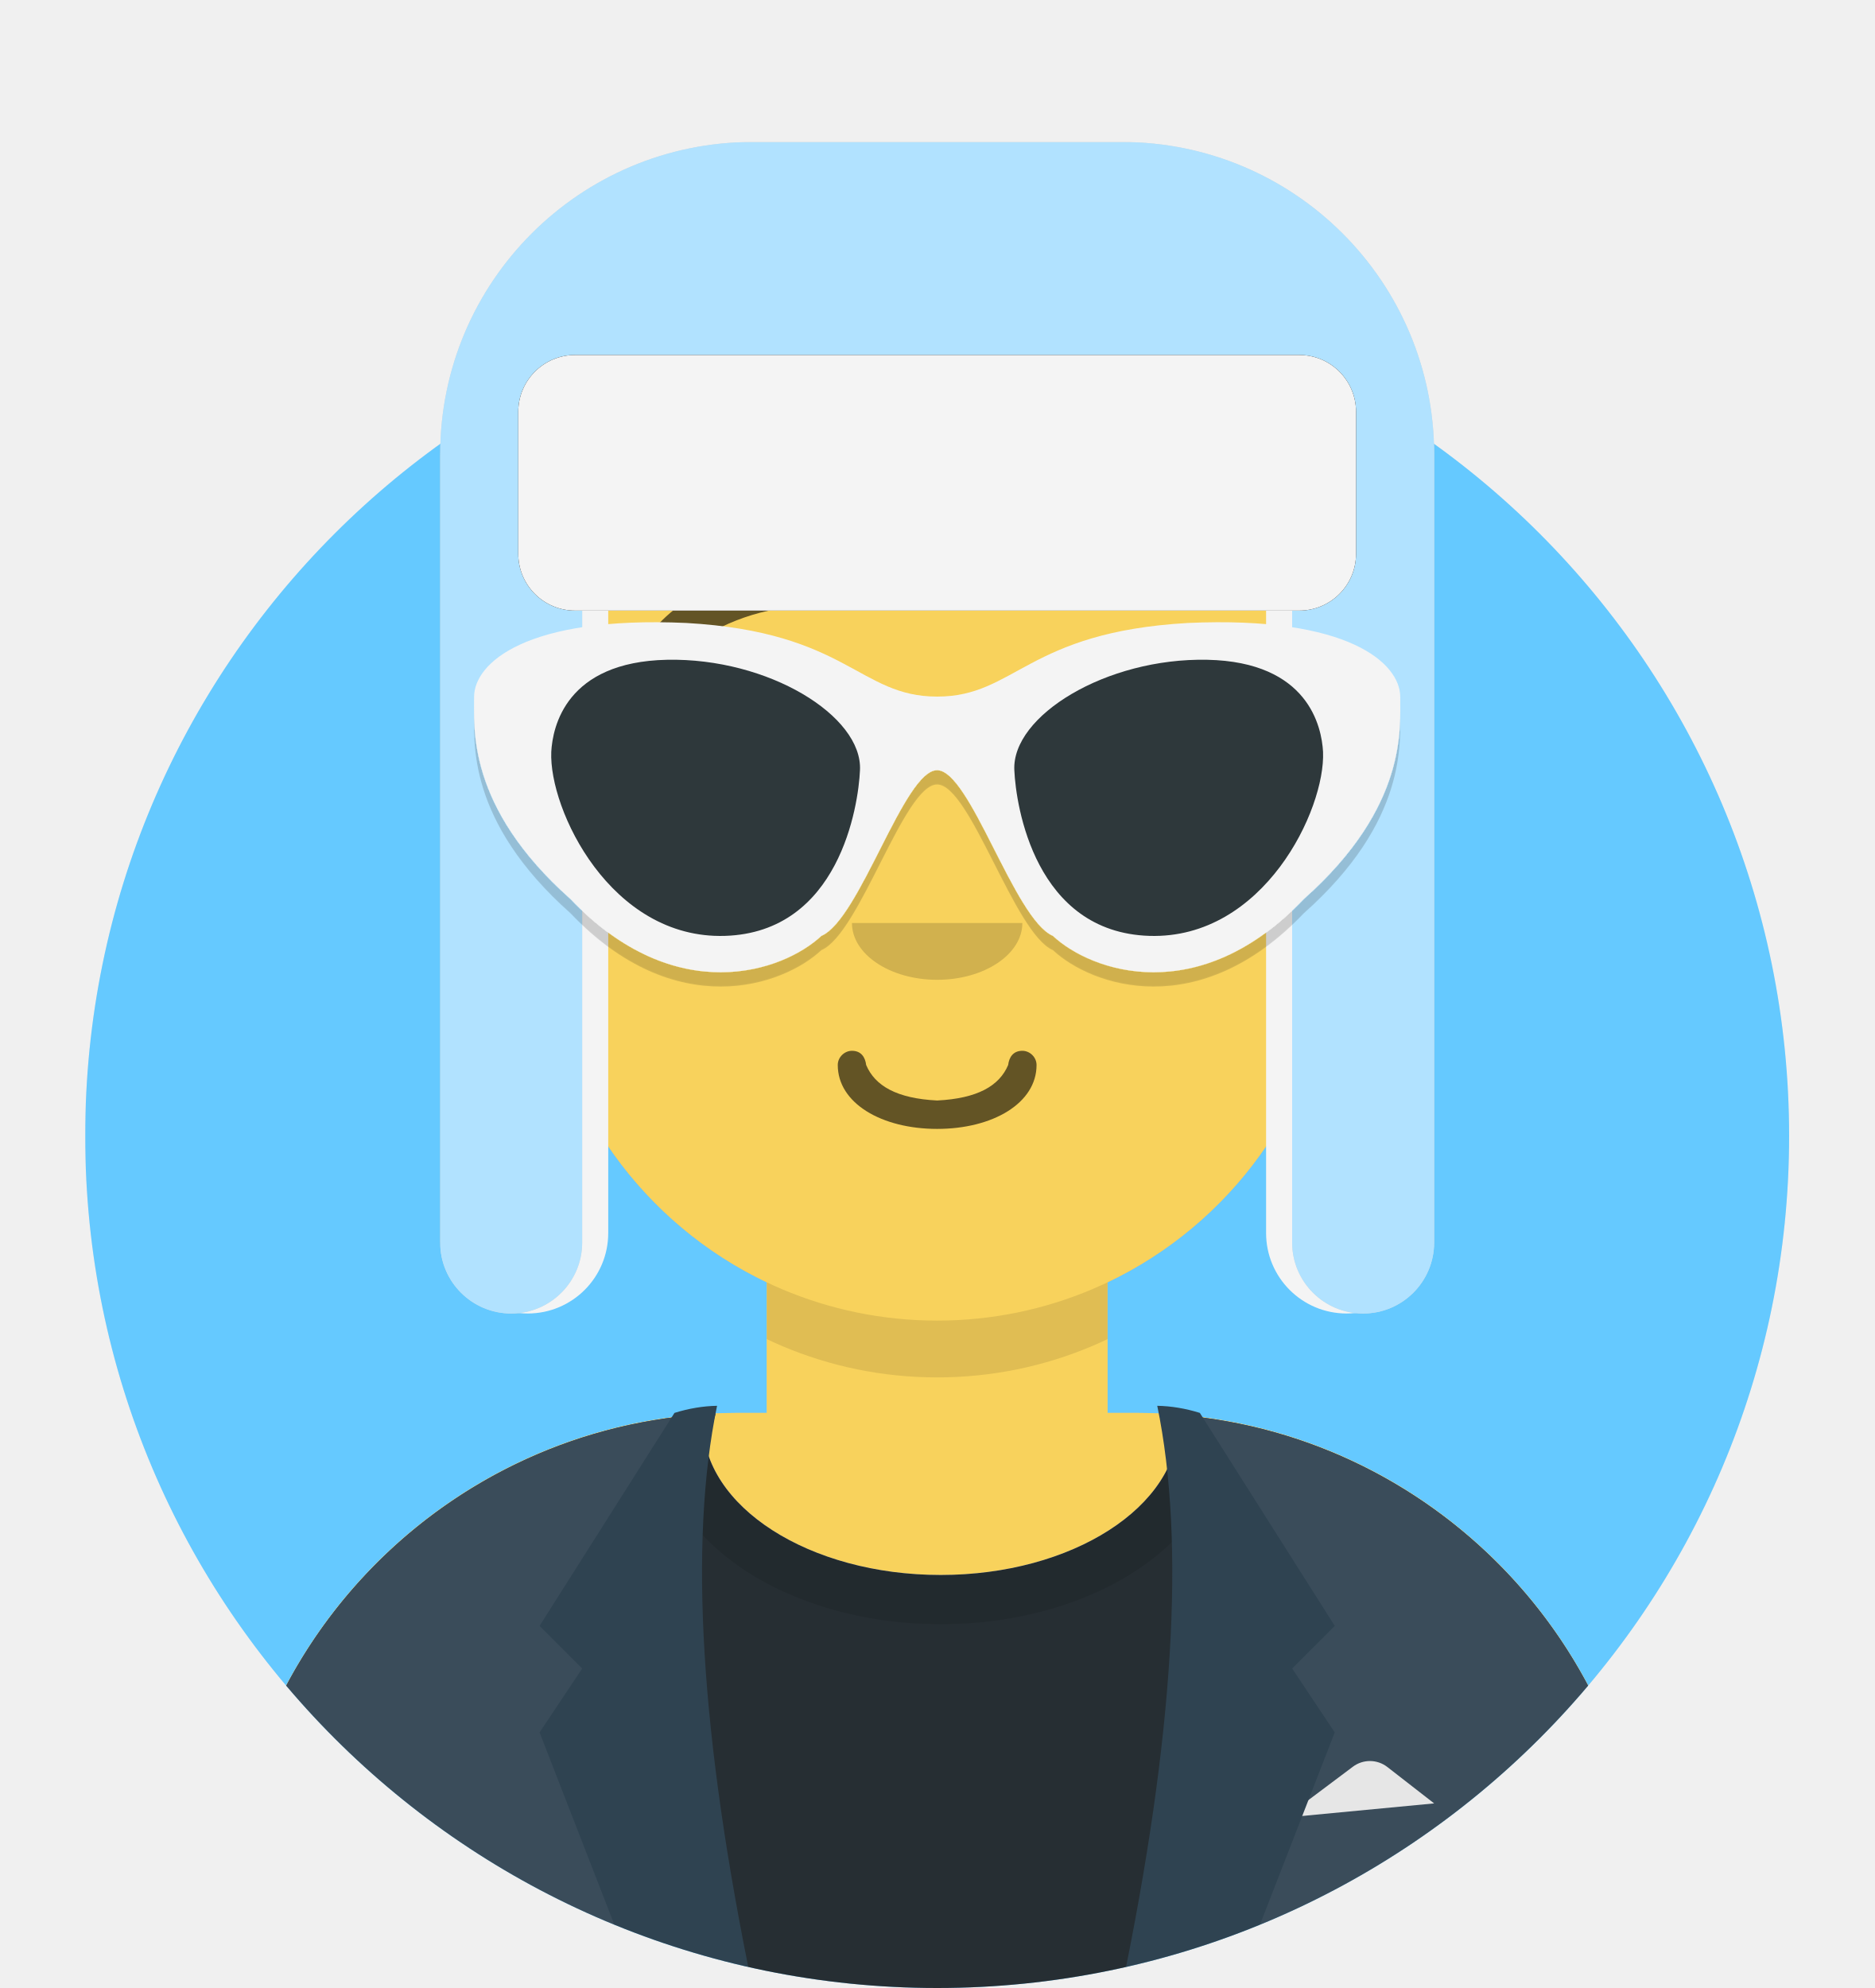
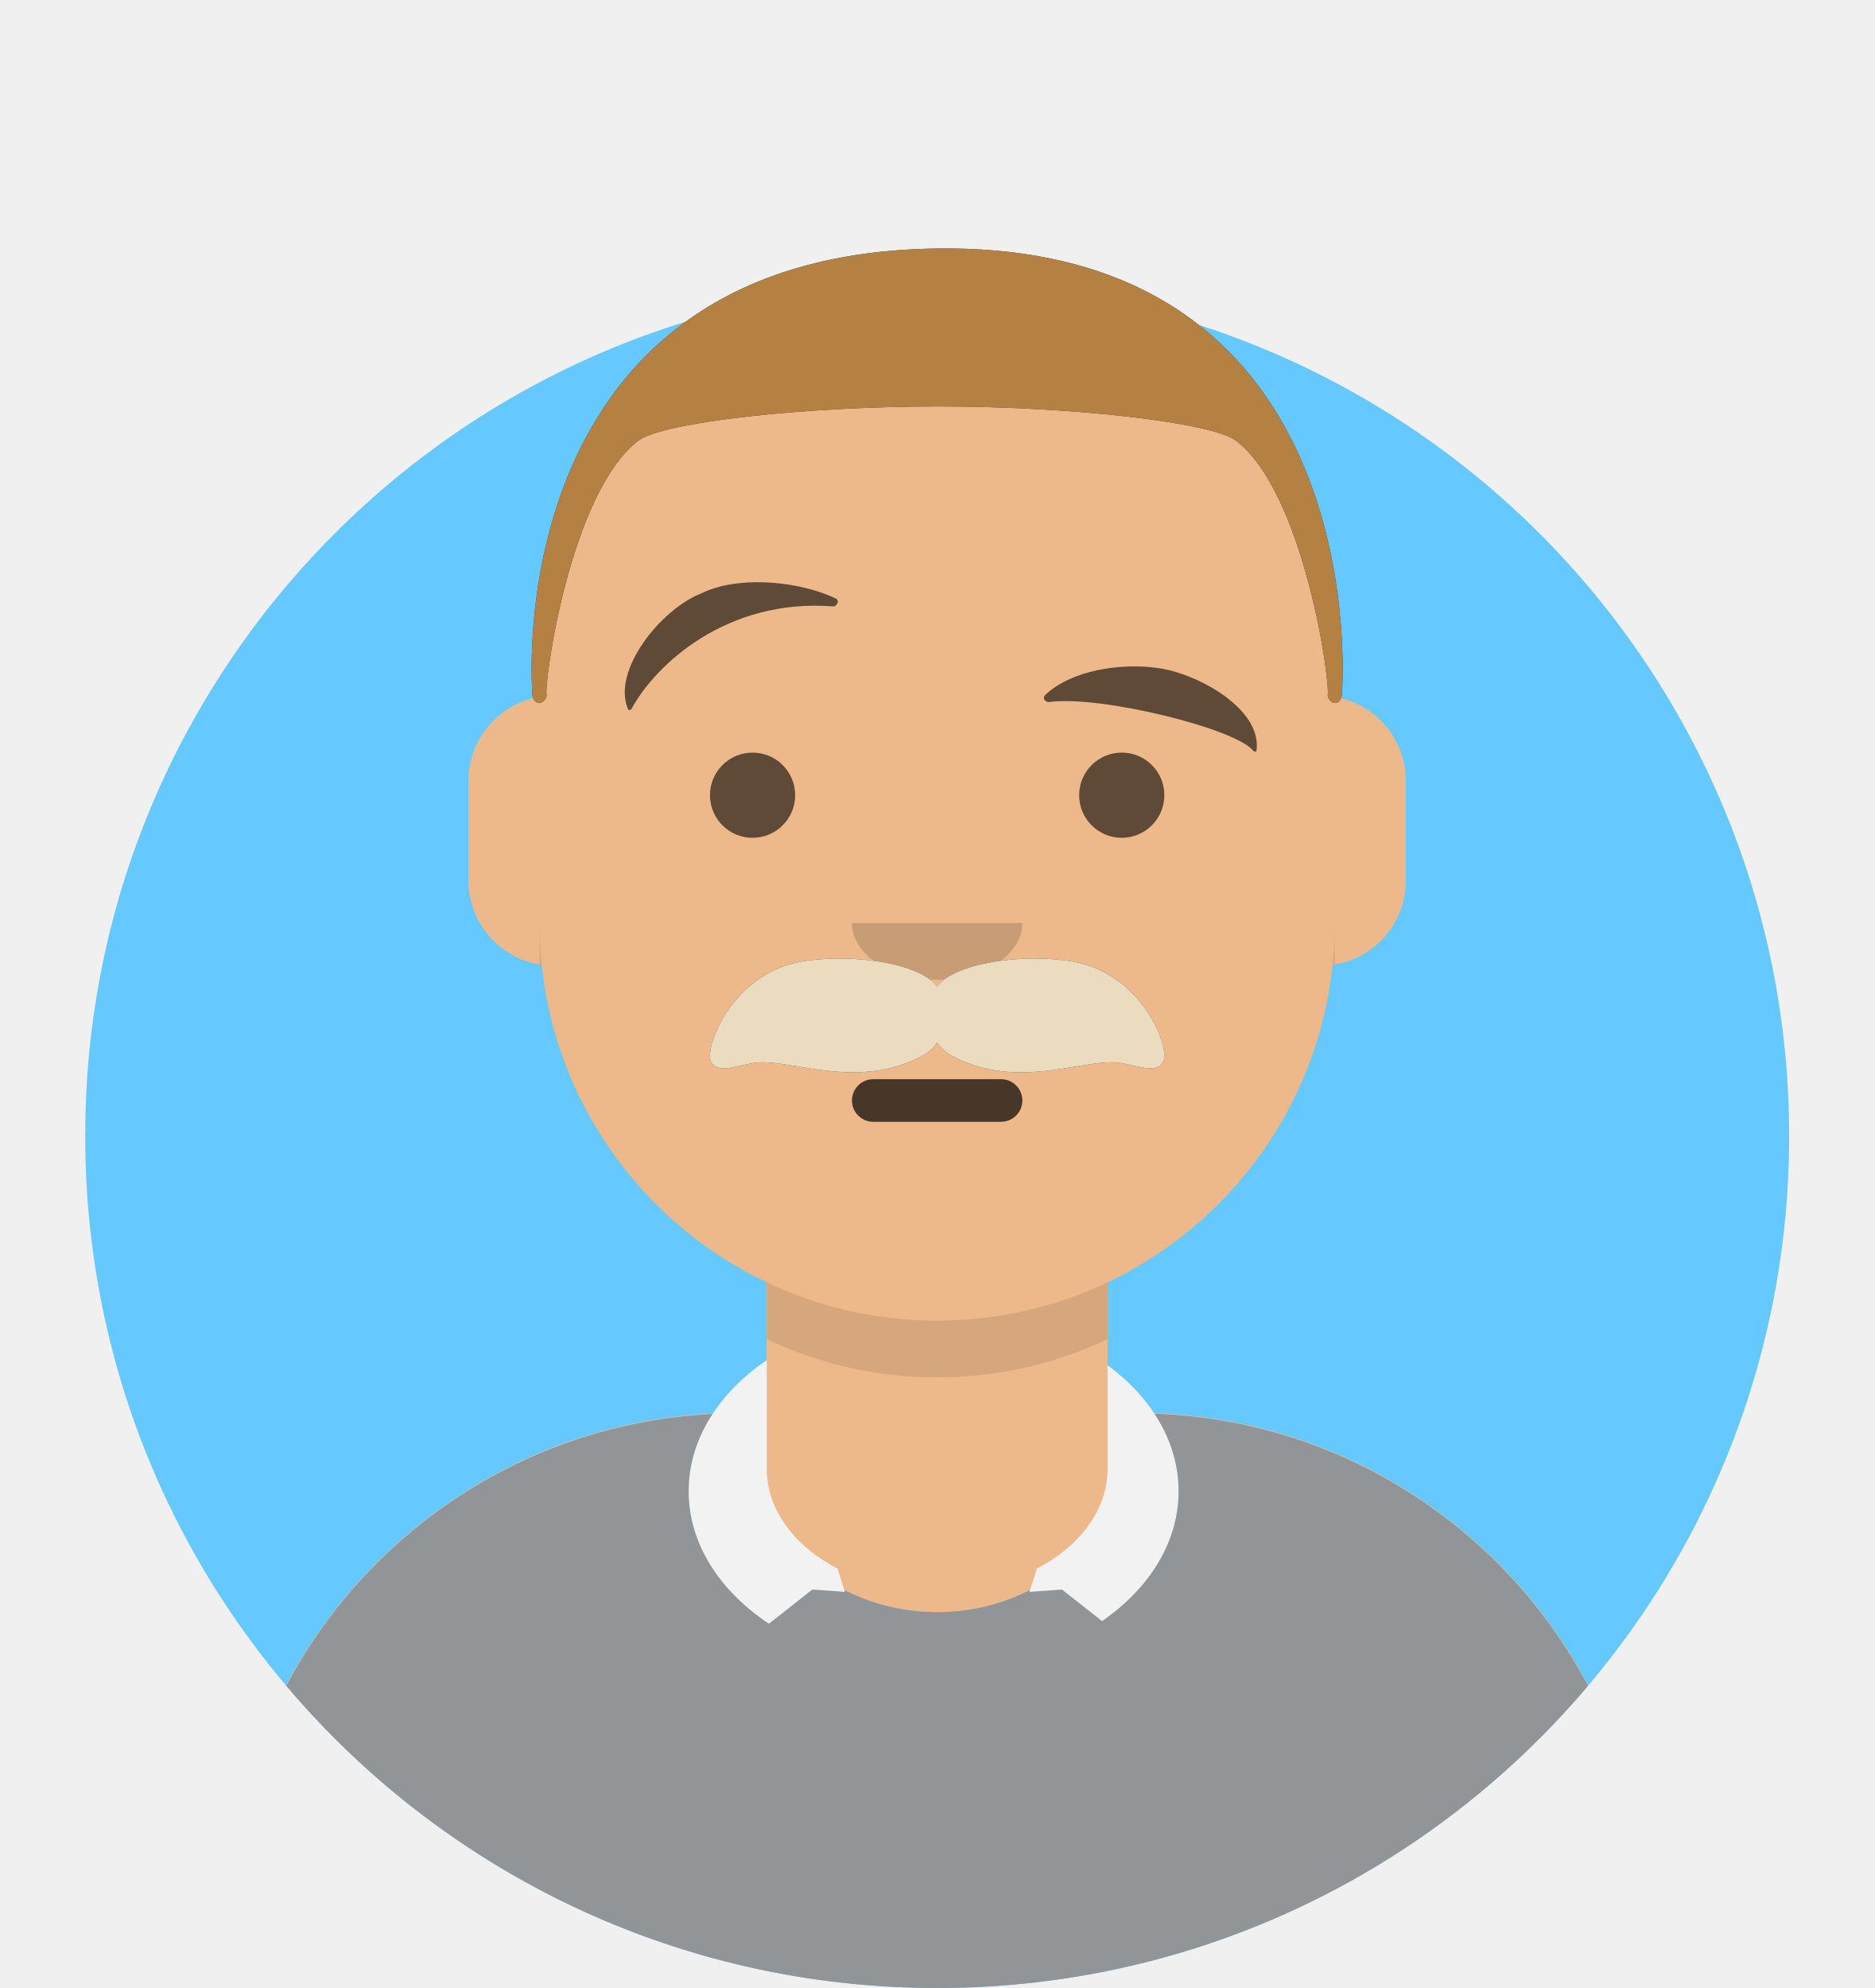
<svg xmlns="http://www.w3.org/2000/svg" xmlns:xlink="http://www.w3.org/1999/xlink" width="264px" height="280px" viewBox="0 0 264 280" version="1.1">
  <defs>
    <circle id="react-path-1" cx="120" cy="120" r="120" />
    <path d="M12,160 C12,226.274 65.726,280 132,280 C198.274,280 252,226.274 252,160 L264,160 L264,-1.42108547e-14 L-3.19744231e-14,-1.42108547e-14 L-3.19744231e-14,160 L12,160 Z" id="react-path-2" />
    <path d="M124,144.611 L124,163 L128,163 L128,163 C167.765,163 200,195.235 200,235 L200,244 L0,244 L0,235 C-4.86974701e-15,195.235 32.235,163 72,163 L72,163 L76,163 L76,144.611 C58.763,136.422 46.372,119.687 44.305,99.881 C38.48,99.058 34,94.052 34,88 L34,74 C34,68.054 38.325,63.118 44,62.166 L44,56 L44,56 C44,25.072 69.072,5.68137151e-15 100,0 L100,0 L100,0 C130.928,-5.68137151e-15 156,25.072 156,56 L156,62.166 C161.675,63.118 166,68.054 166,74 L166,88 C166,94.052 161.52,99.058 155.695,99.881 C153.628,119.687 141.237,136.422 124,144.611 Z" id="react-path-3" />
  </defs>
  <g id="Avataaar" stroke="none" stroke-width="1" fill="none" fill-rule="evenodd">
    <g transform="translate(-825, -1100)" id="Avataaar/Circle">
      <g transform="translate(825, 1100)">
        <g id="Circle" stroke-width="1" fill-rule="evenodd" transform="translate(12, 40)">
          <mask id="react-mask-4" fill="white">
            <use xlink:href="#react-path-1" />
          </mask>
          <use id="Circle-Background" fill="#E6E6E6" xlink:href="#react-path-1" />
          <g id="Color/Palette/Blue-01" mask="url(#react-mask-4)" fill="#65C9FF">
            <rect id="🖍Color" x="0" y="0" width="240" height="240" />
          </g>
        </g>
        <mask id="react-mask-5" fill="white">
          <use xlink:href="#react-path-2" />
        </mask>
        <g id="Mask" />
        <g id="Avataaar" stroke-width="1" fill-rule="evenodd" mask="url(#react-mask-5)">
          <g id="Body" transform="translate(32, 36)">
            <mask id="react-mask-6" fill="white">
              <use xlink:href="#react-path-3" />
            </mask>
            <use fill="#D0C6AC" xlink:href="#react-path-3" />
-             <g id="Skin/👶🏽-03-Brown" mask="url(#react-mask-6)" fill="#F8D25C">
+             <g id="Skin/👶🏽-03-Brown" mask="url(#react-mask-6)" fill="#EDB98A">
              <g transform="translate(0, 0)" id="Color">
                <rect x="0" y="0" width="264" height="280" />
              </g>
            </g>
            <path d="M156,79 L156,102 C156,132.928 130.928,158 100,158 C69.072,158 44,132.928 44,102 L44,79 L44,94 C44,124.928 69.072,150 100,150 C130.928,150 156,124.928 156,94 L156,79 Z" id="Neck-Shadow" fill-opacity="0.1" fill="#000000" mask="url(#react-mask-6)" />
          </g>
-           <g id="Clothing/Blazer-+-Shirt" transform="translate(0, 170)">
+           <g id="Clothing/Collar-+-Sweater" transform="translate(0, 170)">
            <defs>
-               <path d="M133.96,0.295 C170.936,3.325 200,34.294 200,72.052 L200,81 L0,81 L0,72.052 C1.22536245e-14,33.953 29.592,2.765 67.045,0.22 C67.015,0.593 67,0.969 67,1.348 C67,13.211 81.998,22.828 100.5,22.828 C119.002,22.828 134,13.211 134,1.348 C134,0.995 133.987,0.644 133.96,0.295 Z" id="react-path-1585" />
+               <path d="M105.192,29.052 L104,29.052 L104,29.052 C64.235,29.052 32,61.287 32,101.052 L32,110 L232,110 L232,101.052 C232,61.287 199.765,29.052 160,29.052 L160,29.052 L158.808,29.052 C158.935,30.035 159,31.036 159,32.052 C159,45.859 146.912,57.052 132,57.052 C117.088,57.052 105,45.859 105,32.052 C105,31.036 105.065,30.035 105.192,29.052 Z" id="react-path-2069" />
            </defs>
-             <g id="Shirt" transform="translate(32, 29)">
-               <mask id="react-mask-1586" fill="white">
-                 <use xlink:href="#react-path-1585" />
-               </mask>
-               <use id="Clothes" fill="#E6E6E6" xlink:href="#react-path-1585" />
-               <g id="Color/Palette/Black" mask="url(#react-mask-1586)" fill="#262E33">
-                 <g transform="translate(-32, -29)" id="🖍Color">
-                   <rect x="0" y="0" width="264" height="110" />
-                 </g>
-               </g>
-               <g id="Shadowy" opacity="0.6" mask="url(#react-mask-1586)" fill-opacity="0.16" fill="#000000">
-                 <g transform="translate(60, -25)" id="Hola-👋🏼">
-                   <ellipse cx="40.5" cy="27.848" rx="39.635" ry="26.914" />
-                 </g>
-               </g>
+             <mask id="react-mask-2070" fill="white">
+               <use xlink:href="#react-path-2069" />
+             </mask>
+             <use id="Clothes" fill="#E6E6E6" fill-rule="evenodd" xlink:href="#react-path-2069" />
+             <g id="Color/Palette/Gray-01" mask="url(#react-mask-2070)" fill-rule="evenodd" fill="#929598">
+               <rect id="🖍Color" x="0" y="0" width="264" height="110" />
            </g>
-             <g id="Blazer" transform="translate(32, 28)">
-               <path d="M68.785,1.122 C30.512,2.804 -1.89486556e-14,34.365 -1.42108547e-14,73.052 L0,73.052 L0,82 L69.362,82 C65.961,69.92 64,55.709 64,40.5 C64,26.173 65.74,12.731 68.785,1.122 Z M131.638,82 L200,82 L200,73.052 C200,34.707 170.025,3.363 132.229,1.174 C135.265,12.771 137,26.194 137,40.5 C137,55.709 135.039,69.92 131.638,82 Z" id="Saco" fill="#3A4C5A" />
-               <path d="M149,58 L158.556,50.833 L158.556,50.833 C159.999,49.751 161.988,49.768 163.412,50.876 L170,56 L149,58 Z" id="Pocket-hanky" fill="#E6E6E6" />
-               <path d="M69,1.13686838e-13 C65,19.333 66.667,46.667 74,82 L58,82 L44,46 L50,37 L44,31 L63,1 C65.028,0.369 67.028,0.036 69,1.13686838e-13 Z" id="Wing" fill="#2F4351" />
-               <path d="M151,1.13686838e-13 C147,19.333 148.667,46.667 156,82 L140,82 L126,46 L132,37 L126,31 L145,1 C147.028,0.369 149.028,0.036 151,1.13686838e-13 Z" id="Wing" fill="#2F4351" transform="translate(141, 41) scale(-1, 1) translate(-141, -41) " />
-             </g>
+             <path d="M156,22.279 C162.182,26.835 166,33.106 166,40.028 C166,47.233 161.863,53.733 155.229,58.327 L149.579,53.876 L145,54.208 L146,51.057 L145.922,50.996 C152.022,47.853 156,42.7 156,36.877 L156,22.279 Z M108,21.571 C101.233,26.174 97,32.74 97,40.028 C97,47.426 101.362,54.08 108.308,58.692 L114.421,53.876 L119,54.208 L118,51.057 L118.078,50.996 C111.978,47.853 108,42.7 108,36.877 L108,21.571 Z" id="Collar" fill="#F2F2F2" fill-rule="evenodd" />
          </g>
          <g id="Face" transform="translate(76, 82)" fill="#000000">
-             <g id="Mouth/Twinkle" transform="translate(2, 52)" fill-opacity="0.6" fill-rule="nonzero" fill="#000000">
-               <path d="M40,16 C40,21.372 46.158,25 54,25 C61.842,25 68,21.372 68,16 C68,14.895 67.05,14 66,14 C64.707,14 64.13,14.905 64,16 C62.758,18.938 59.683,20.716 54,21 C48.317,20.716 45.242,18.938 44,16 C43.87,14.905 43.293,14 42,14 C40.95,14 40,14.895 40,16 Z" id="Mouth" />
+             <g id="Mouth/Serious" transform="translate(2, 52)" fill="#000000" fill-opacity="0.7">
+               <rect id="Why-so-serious?" x="42" y="18" width="24" height="6" rx="3" />
            </g>
            <g id="Nose/Default" transform="translate(28, 40)" fill-opacity="0.16">
              <path d="M16,8 C16,12.418 21.373,16 28,16 L28,16 C34.627,16 40,12.418 40,8" id="Nose" />
            </g>
-             <g id="Eyes/Surprised-😳" transform="translate(0, 8)">
-               <circle id="The-White-Stuff" fill="#FFFFFF" cx="30" cy="22" r="14" />
-               <circle id="Eye-Ball" fill="#FFFFFF" cx="82" cy="22" r="14" />
-               <circle id="Eye" fill-opacity="0.7" fill="#000000" cx="30" cy="22" r="6" />
-               <circle id="Eye" fill-opacity="0.7" fill="#000000" cx="82" cy="22" r="6" />
+             <g id="Eyes/Default-😀" transform="translate(0, 8)" fill-opacity="0.6">
+               <circle id="Eye" cx="30" cy="22" r="6" />
+               <circle id="Eye" cx="82" cy="22" r="6" />
            </g>
            <g id="Eyebrow/Natural/Up-Down-Natural" fill-opacity="0.6">
              <path d="M22.766,1.578 L23.677,1.176 C28.919,-0.905 36.865,-0.033 41.723,2.299 C42.29,2.571 41.902,3.452 41.321,3.407 C26.402,2.256 16.358,11.553 12.946,17.847 C12.845,18.034 12.539,18.055 12.464,17.881 C10.156,12.562 16.913,3.896 22.766,1.578 Z" id="Eye-Browse-Reddit" />
              <path d="M86.535,12.025 C92.342,12.293 101.73,16.512 101.488,22.368 C101.48,22.56 101.199,22.644 101.061,22.497 C98.306,19.537 78.746,16.547 71.856,18.132 C71.226,18.277 70.747,17.655 71.146,17.206 C74.568,13.357 81.333,11.779 86.535,12.025 Z" id="Eyebrow" transform="translate(86.24651, 17.28591) rotate(5) translate(-86.24651, -17.28591) " />
            </g>
          </g>
-           <g id="Top">
+           <g id="Top" stroke-width="1" fill-rule="evenodd">
            <defs>
-               <rect id="react-path-1592" x="0" y="0" width="264" height="280" />
-               <path d="M120,54 L20,54 L20,155 C20,160.523 15.523,165 10,165 C4.477,165 6.76353751e-16,160.523 0,155 L0,54 L0,44 C-2.9759565e-15,19.699 19.699,4.46393476e-15 44,0 L96,0 C120.301,-4.46393476e-15 140,19.699 140,44 L140,54 L140,155 C140,160.523 135.523,165 130,165 C124.477,165 120,160.523 120,155 L120,54 Z" id="react-path-1590" />
-               <filter x="-0.8%" y="-2.8%" width="101.7%" height="111.1%" filterUnits="objectBoundingBox" id="react-filter-1587">
+               <rect id="react-path-2074" x="0" y="0" width="264" height="280" />
+               <path d="M1,64 C1.347,65.488 2.673,65.223 3,64 C2.537,62.446 6.296,35.248 16,28 C19.618,25.483 39.008,23.232 58.313,23.246 C77.409,23.259 96.421,25.511 100,28 C109.704,35.248 113.463,62.446 113,64 C113.327,65.223 114.653,65.488 115,64 C115.719,53.702 115,0.274 58,1 C1,1.726 0.281,53.702 1,64 Z" id="react-path-2075" />
+               <filter x="-0.8%" y="-2.0%" width="101.5%" height="108.0%" filterUnits="objectBoundingBox" id="react-filter-2071">
                <feOffset dx="0" dy="2" in="SourceAlpha" result="shadowOffsetOuter1" />
-                 <feColorMatrix values="0 0 0 0 0   0 0 0 0 0   0 0 0 0 0  0 0 0 0.1 0" type="matrix" in="shadowOffsetOuter1" />
+                 <feColorMatrix values="0 0 0 0 0   0 0 0 0 0   0 0 0 0 0  0 0 0 0.16 0" type="matrix" in="shadowOffsetOuter1" result="shadowMatrixOuter1" />
+                 <feMerge>
+                   <feMergeNode in="shadowMatrixOuter1" />
+                   <feMergeNode in="SourceGraphic" />
+                 </feMerge>
              </filter>
-               <rect id="react-path-1591" x="74" y="50" width="118" height="36" rx="8" />
            </defs>
-             <mask id="react-mask-1588" fill="white">
-               <use xlink:href="#react-path-1592" />
+             <mask id="react-mask-2072" fill="white">
+               <use xlink:href="#react-path-2074" />
            </mask>
            <g id="Mask" />
-             <g id="Top/Accessories/Winter-Hat-1" transform="translate(-1, 0)">
-               <g id="hat" stroke-width="1" fill-rule="evenodd" transform="translate(63, 20)">
-                 <path d="M1,48 L23.671,48 L23.671,153.664 C23.671,159.925 18.596,165 12.336,165 C6.075,165 1,159.925 1,153.664 L1,48 Z M116.329,48 L139,48 L139,153.664 C139,159.925 133.925,165 127.664,165 C121.404,165 116.329,159.925 116.329,153.664 L116.329,48 Z" id="inside" fill="#F4F4F4" />
-                 <mask id="react-mask-1589" fill="white">
-                   <use xlink:href="#react-path-1590" />
-                 </mask>
-                 <use id="hat-mask" fill="#D8D8D8" xlink:href="#react-path-1590" />
-                 <g id="Color/Palette/Gray-01" mask="url(#react-mask-1589)" fill-rule="evenodd" fill="#B1E2FF">
-                   <rect id="🖍Color" x="0" y="0" width="264" height="280" />
+             <g id="Top/Short-Hair/The-Caesar" mask="url(#react-mask-2072)">
+               <g transform="translate(-1, 0)">
+                 <g id="Facial-Hair/Moustache-Magnum" transform="translate(49, 72)">
+                   <defs>
+                     <path d="M83.998,74.84 C83.457,75.609 82.761,76.25 81.95,76.689 C73.048,81.51 63.877,77.332 58.876,77.63 C56.46,77.774 53.341,79.415 52.216,77.679 C50.977,75.767 55.068,65.221 64.721,63.464 C71.731,62.189 81.497,63.602 83.998,66.938 C86.499,63.602 96.265,62.189 103.274,63.464 C112.928,65.221 117.019,75.767 115.78,77.679 C114.655,79.415 111.536,77.774 109.12,77.63 C104.119,77.332 94.948,81.51 86.046,76.689 C85.235,76.25 84.539,75.609 83.998,74.84 Z" id="react-path-2077" />
+                   </defs>
+                   <mask id="react-mask-2076" fill="white">
+                     <use xlink:href="#react-path-2077" />
+                   </mask>
+                   <use id="Hey..." fill="#28354B" fill-rule="evenodd" xlink:href="#react-path-2077" />
+                   <g id="Color/Hair/Brown" mask="url(#react-mask-2076)" fill="#ECDCBF">
+                     <g transform="translate(-32, 0)" id="Color">
+                       <rect x="0" y="0" width="264" height="244" />
+                     </g>
+                   </g>
                </g>
-               </g>
-               <g id="hat-front">
-                 <use fill="black" fill-opacity="1" filter="url(#react-path-1591)" xlink:href="#react-path-1591" />
-                 <use fill="#F4F4F4" fill-rule="evenodd" xlink:href="#react-path-1591" />
-               </g>
-               <g id="Top/_Resources/Kurt" fill="none" transform="translate(62, 85)" stroke-width="1">
-                 <defs>
-                   <filter x="-0.8%" y="-2.0%" width="101.5%" height="108.0%" filterUnits="objectBoundingBox" id="react-filter-1593">
-                     <feOffset dx="0" dy="2" in="SourceAlpha" result="shadowOffsetOuter1" />
-                     <feColorMatrix values="0 0 0 0 0   0 0 0 0 0   0 0 0 0 0  0 0 0 0.16 0" type="matrix" in="shadowOffsetOuter1" result="shadowMatrixOuter1" />
-                     <feMerge>
-                       <feMergeNode in="shadowMatrixOuter1" />
-                       <feMergeNode in="SourceGraphic" />
-                     </feMerge>
-                   </filter>
-                 </defs>
-                 <g id="Kurts" filter="url(#react-filter-1593)" transform="translate(5, 2)">
-                   <path d="M66,11.111 C54.963,11.111 53.371,2.027 30.671,0.741 C7.986,-0.283 0.815,6.449 0.776,11.111 C0.813,15.404 -0.352,26.561 14.365,39.63 C29.137,55.142 44.27,49.882 49.694,44.815 C55.135,42.473 61.34,21.46 66,21.481 C70.66,21.503 76.865,42.473 82.306,44.815 C87.73,49.882 102.863,55.142 117.635,39.63 C132.352,26.561 131.187,15.404 131.224,11.111 C131.185,6.449 124.014,-0.283 101.329,0.741 C78.629,2.027 77.037,11.111 66,11.111 Z" id="It!" fill="#F4F4F4" fill-rule="nonzero" />
-                   <path d="M55.129,21.481 C55.51,13.823 42.216,5.642 27.953,5.926 C13.697,6.225 11.842,15.379 11.647,18.889 C11.298,27.022 20.014,45.304 36.106,44.815 C52.197,44.306 54.909,26.534 55.129,21.481 Z" id="Did" fill="#2F383B" fill-rule="nonzero" />
-                   <path d="M120.353,21.481 C120.734,13.823 107.439,5.642 93.176,5.926 C78.921,6.225 77.065,15.379 76.871,18.889 C76.522,27.022 85.238,45.304 101.329,44.815 C117.421,44.306 120.133,26.534 120.353,21.481 Z" id="Courtney" fill="#2F383B" fill-rule="nonzero" transform="translate(98.61177, 25.37037) scale(-1, 1) translate(-98.61177, -25.37037) " />
+                 <g id="Hair" stroke-width="1" fill-rule="evenodd" transform="translate(75, 34)">
+                   <mask id="react-mask-2073" fill="white">
+                     <use xlink:href="#react-path-2075" />
+                   </mask>
+                   <use id="Caesar" fill="#28354B" xlink:href="#react-path-2075" />
+                   <g id="Skin/👶🏽-03-Brown" mask="url(#react-mask-2073)" fill="#B58143">
+                     <g transform="translate(0, 0) " id="Color">
+                       <rect x="0" y="0" width="264" height="280" />
+                     </g>
+                   </g>
                </g>
              </g>
            </g>
          </g>
        </g>
      </g>
    </g>
  </g>
</svg>
